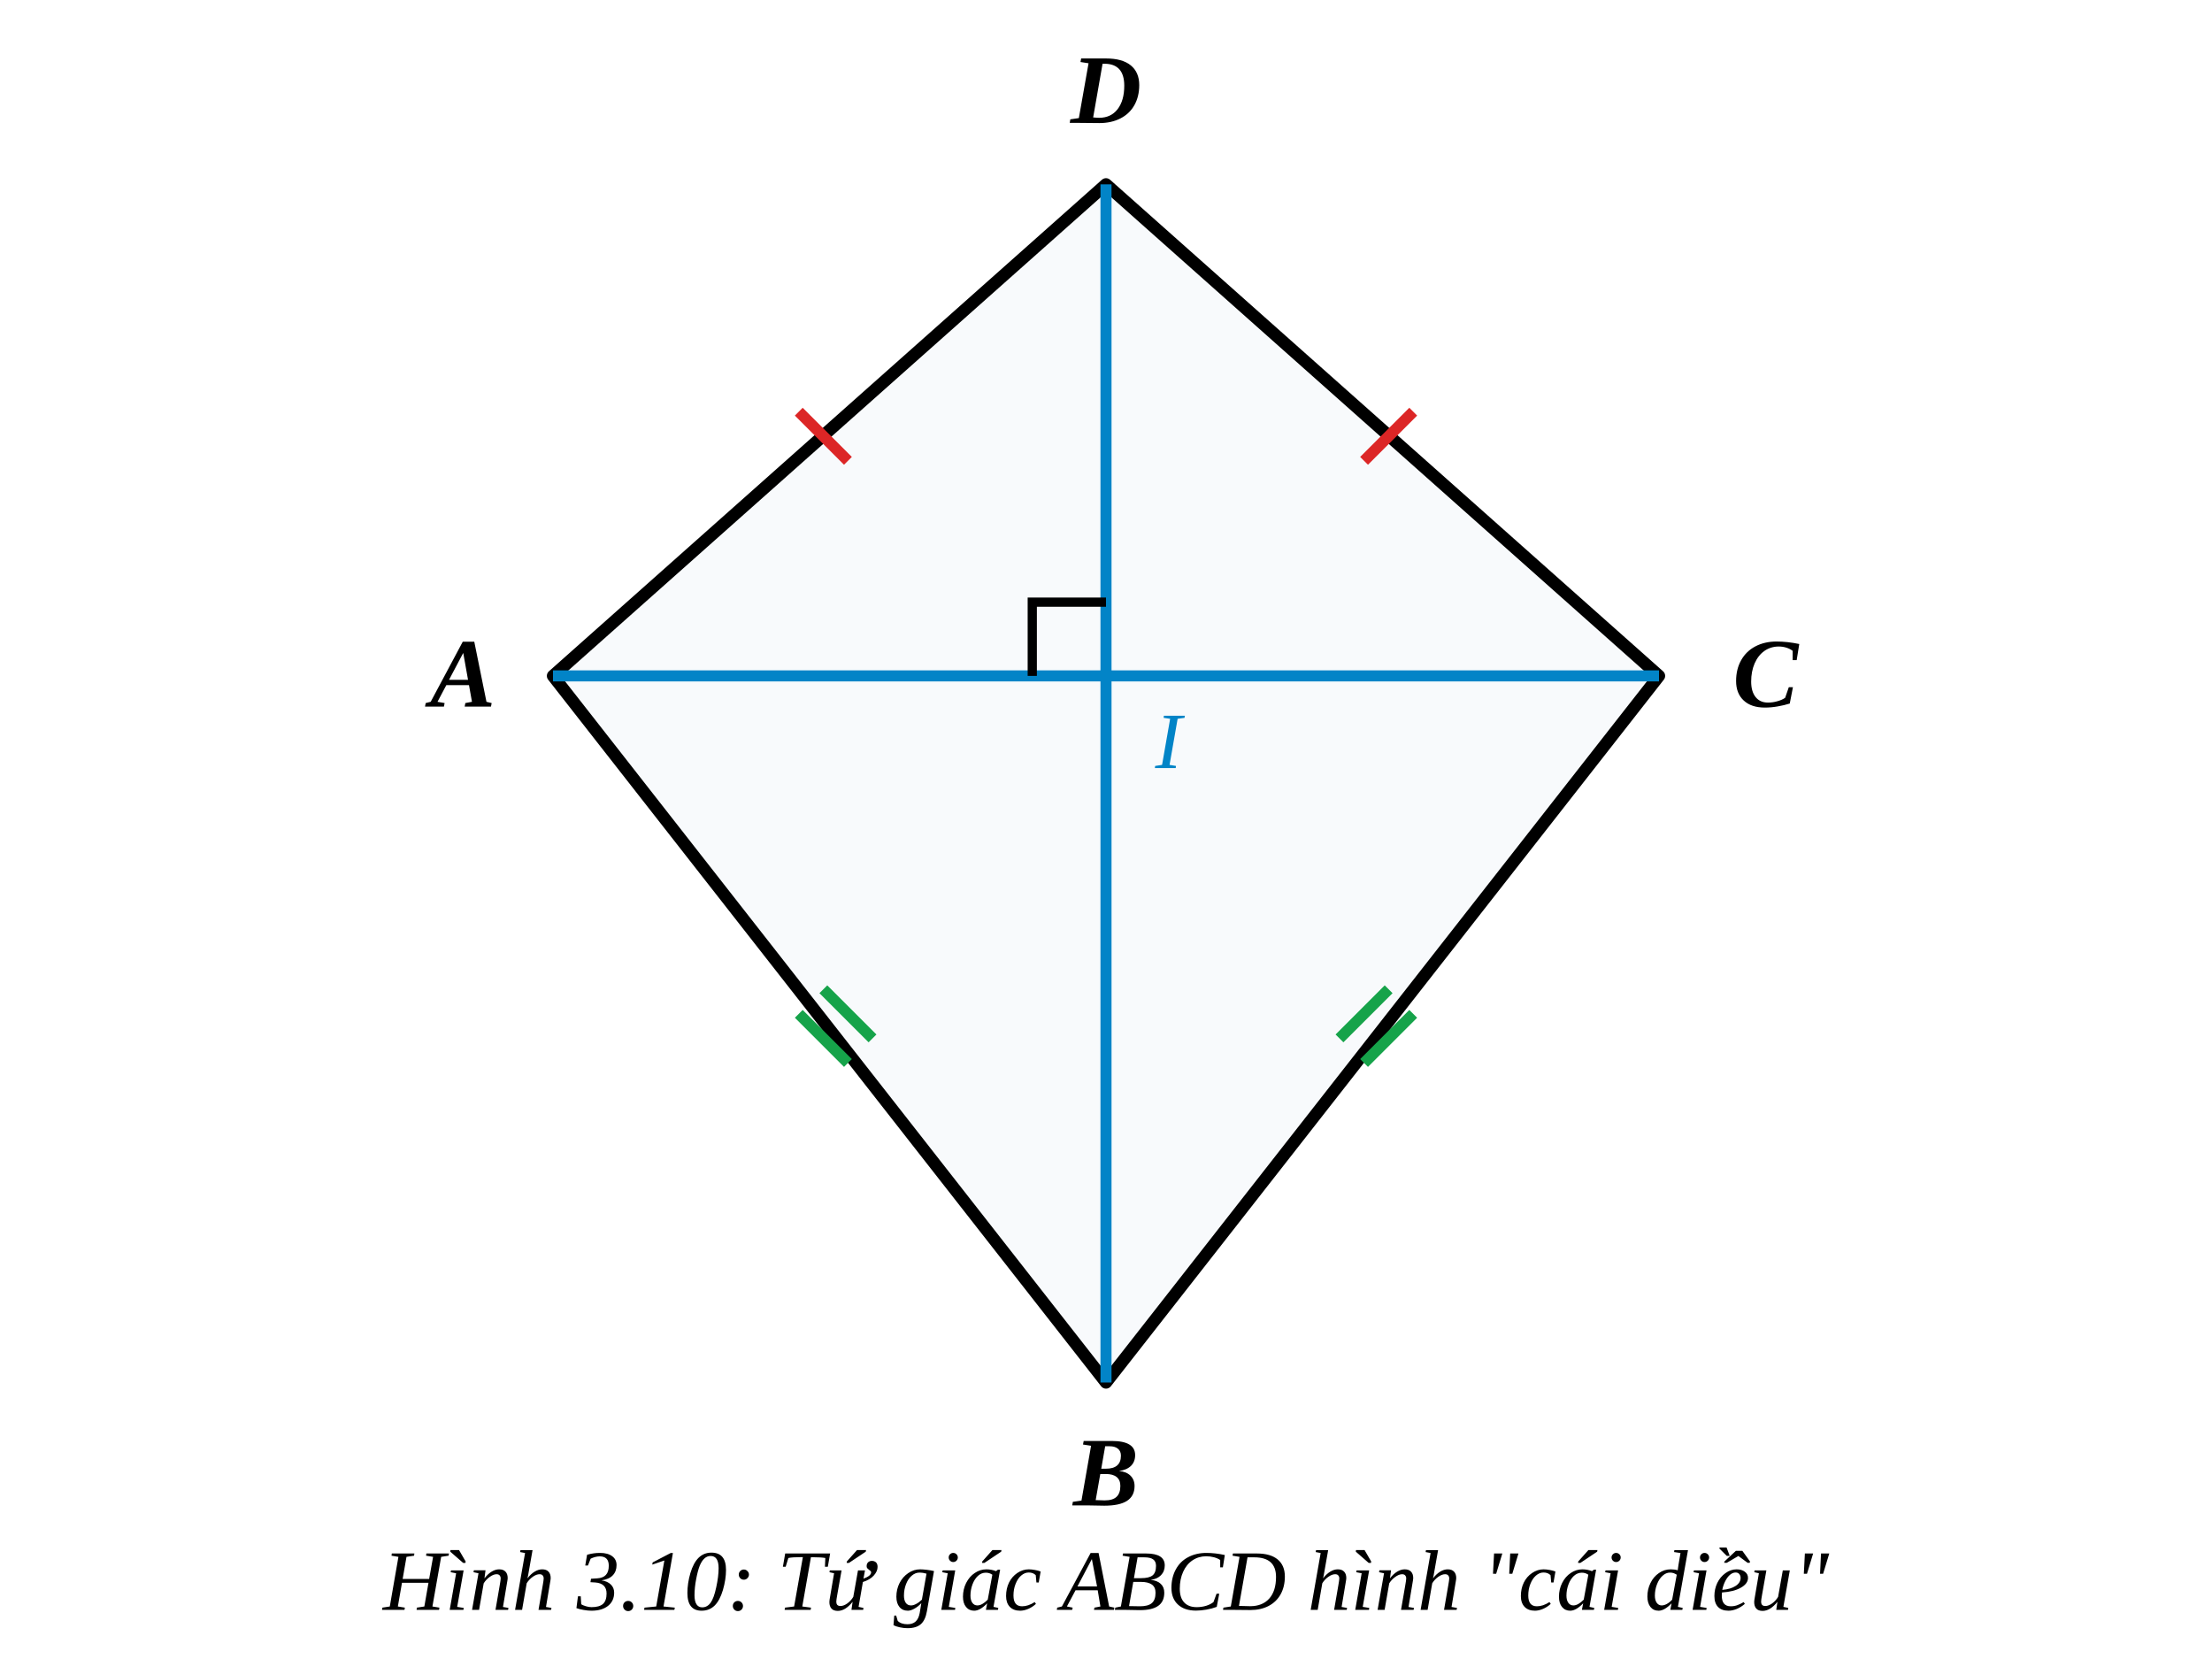
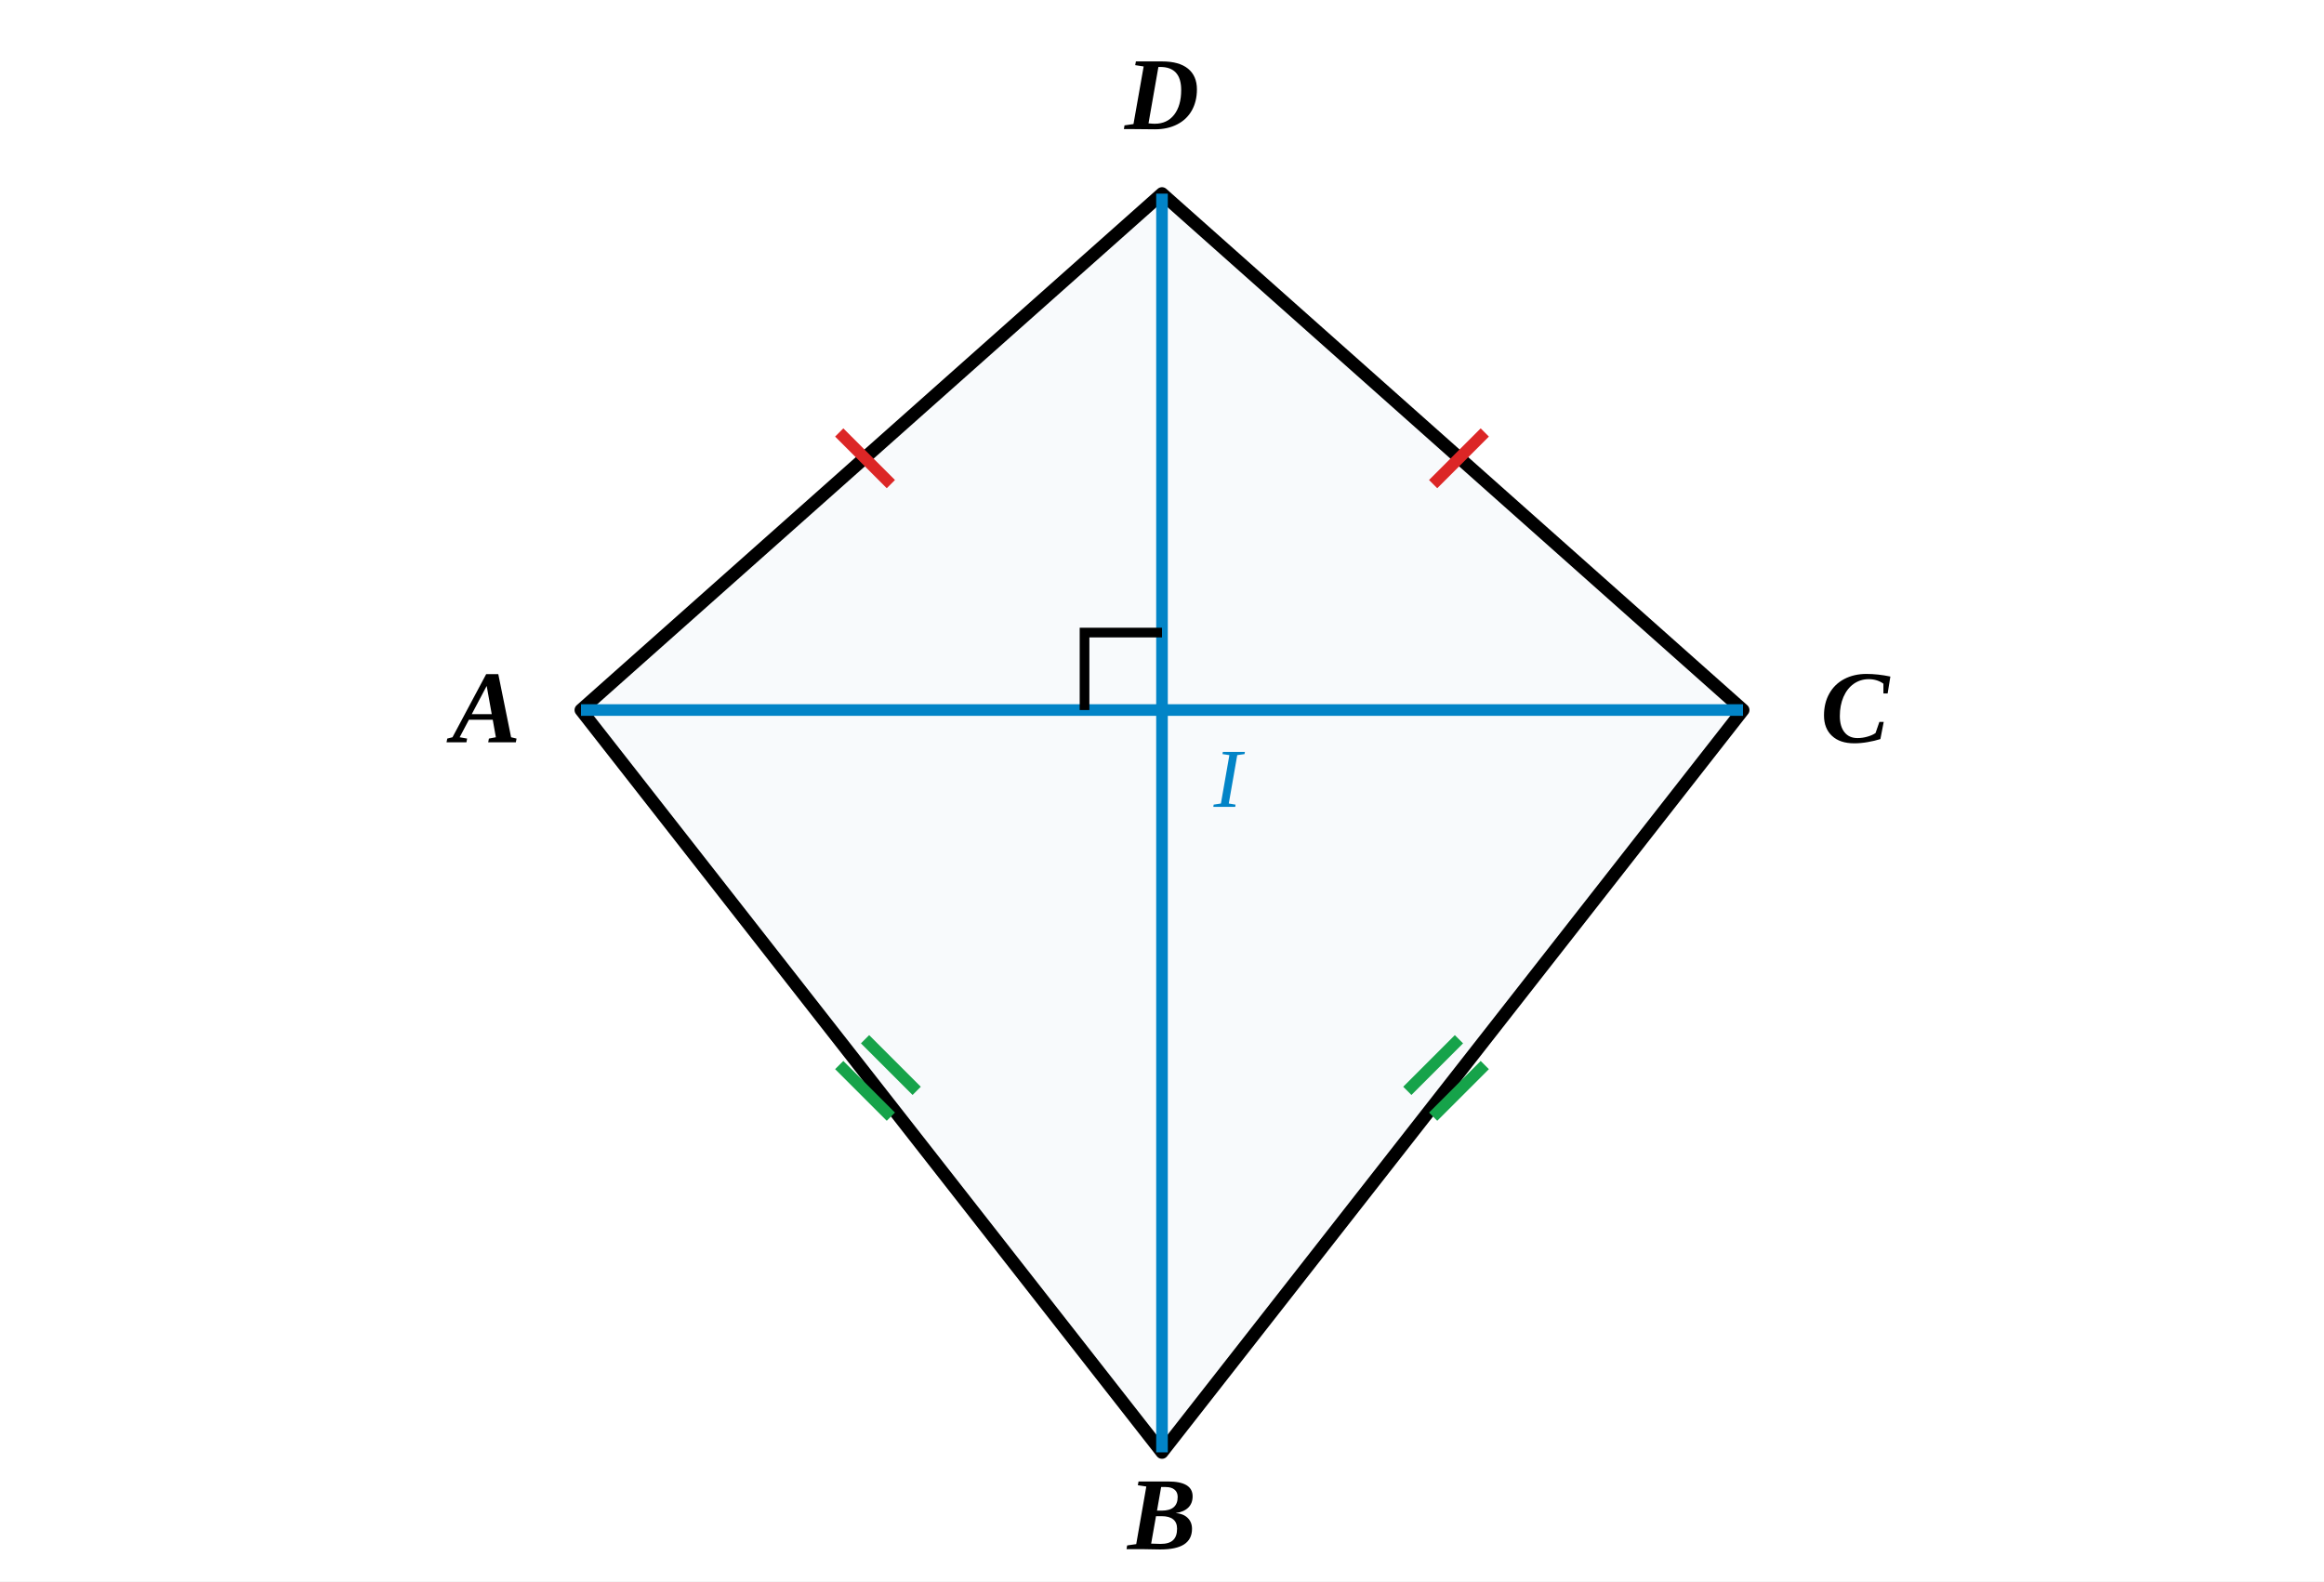
- <svg xmlns="http://www.w3.org/2000/svg" viewBox="0 0 360 270" width="360" height="270">
-   <rect width="360" height="270" fill="#ffffff" />
+ <svg xmlns="http://www.w3.org/2000/svg" viewBox="0 0 360 245" width="360" height="245">
+   <rect width="360" height="245" fill="#ffffff" />
  <polygon points="180,30 90,110 180,225 270,110" fill="#f8fafc" stroke="#000000" stroke-width="2" stroke-linejoin="round" />
  <line x1="180" y1="30" x2="180" y2="225" stroke="#0284c7" stroke-width="1.8" />
  <line x1="90" y1="110" x2="270" y2="110" stroke="#0284c7" stroke-width="1.8" />
  <polyline points="180,98 168,98 168,110" fill="none" stroke="#000000" stroke-width="1.5" />
  <text x="188" y="125" font-family="'Times New Roman', serif" font-style="italic" font-size="13" fill="#0284c7">I</text>
  <line x1="130" y1="67" x2="138" y2="75" stroke="#dc2626" stroke-width="1.8" />
  <line x1="222" y1="75" x2="230" y2="67" stroke="#dc2626" stroke-width="1.8" />
  <line x1="130" y1="165" x2="138" y2="173" stroke="#16a34a" stroke-width="1.8" />
  <line x1="134" y1="161" x2="142" y2="169" stroke="#16a34a" stroke-width="1.8" />
  <line x1="222" y1="173" x2="230" y2="165" stroke="#16a34a" stroke-width="1.8" />
  <line x1="218" y1="169" x2="226" y2="161" stroke="#16a34a" stroke-width="1.8" />
  <text x="180" y="20" text-anchor="middle" font-family="'Times New Roman', serif" font-style="italic" font-size="16" font-weight="bold">D</text>
  <text x="70" y="115" font-family="'Times New Roman', serif" font-style="italic" font-size="16" font-weight="bold">A</text>
-   <text x="180" y="245" text-anchor="middle" font-family="'Times New Roman', serif" font-style="italic" font-size="16" font-weight="bold">B</text>
+   <text x="180" y="240" text-anchor="middle" font-family="'Times New Roman', serif" font-style="italic" font-size="16" font-weight="bold">B</text>
  <text x="282" y="115" font-family="'Times New Roman', serif" font-style="italic" font-size="16" font-weight="bold">C</text>
-   <text x="180" y="262" text-anchor="middle" font-family="'Times New Roman', serif" font-style="italic" font-size="14">Hình 3.10: Tứ giác ABCD hình "cái diều"</text>
</svg>
